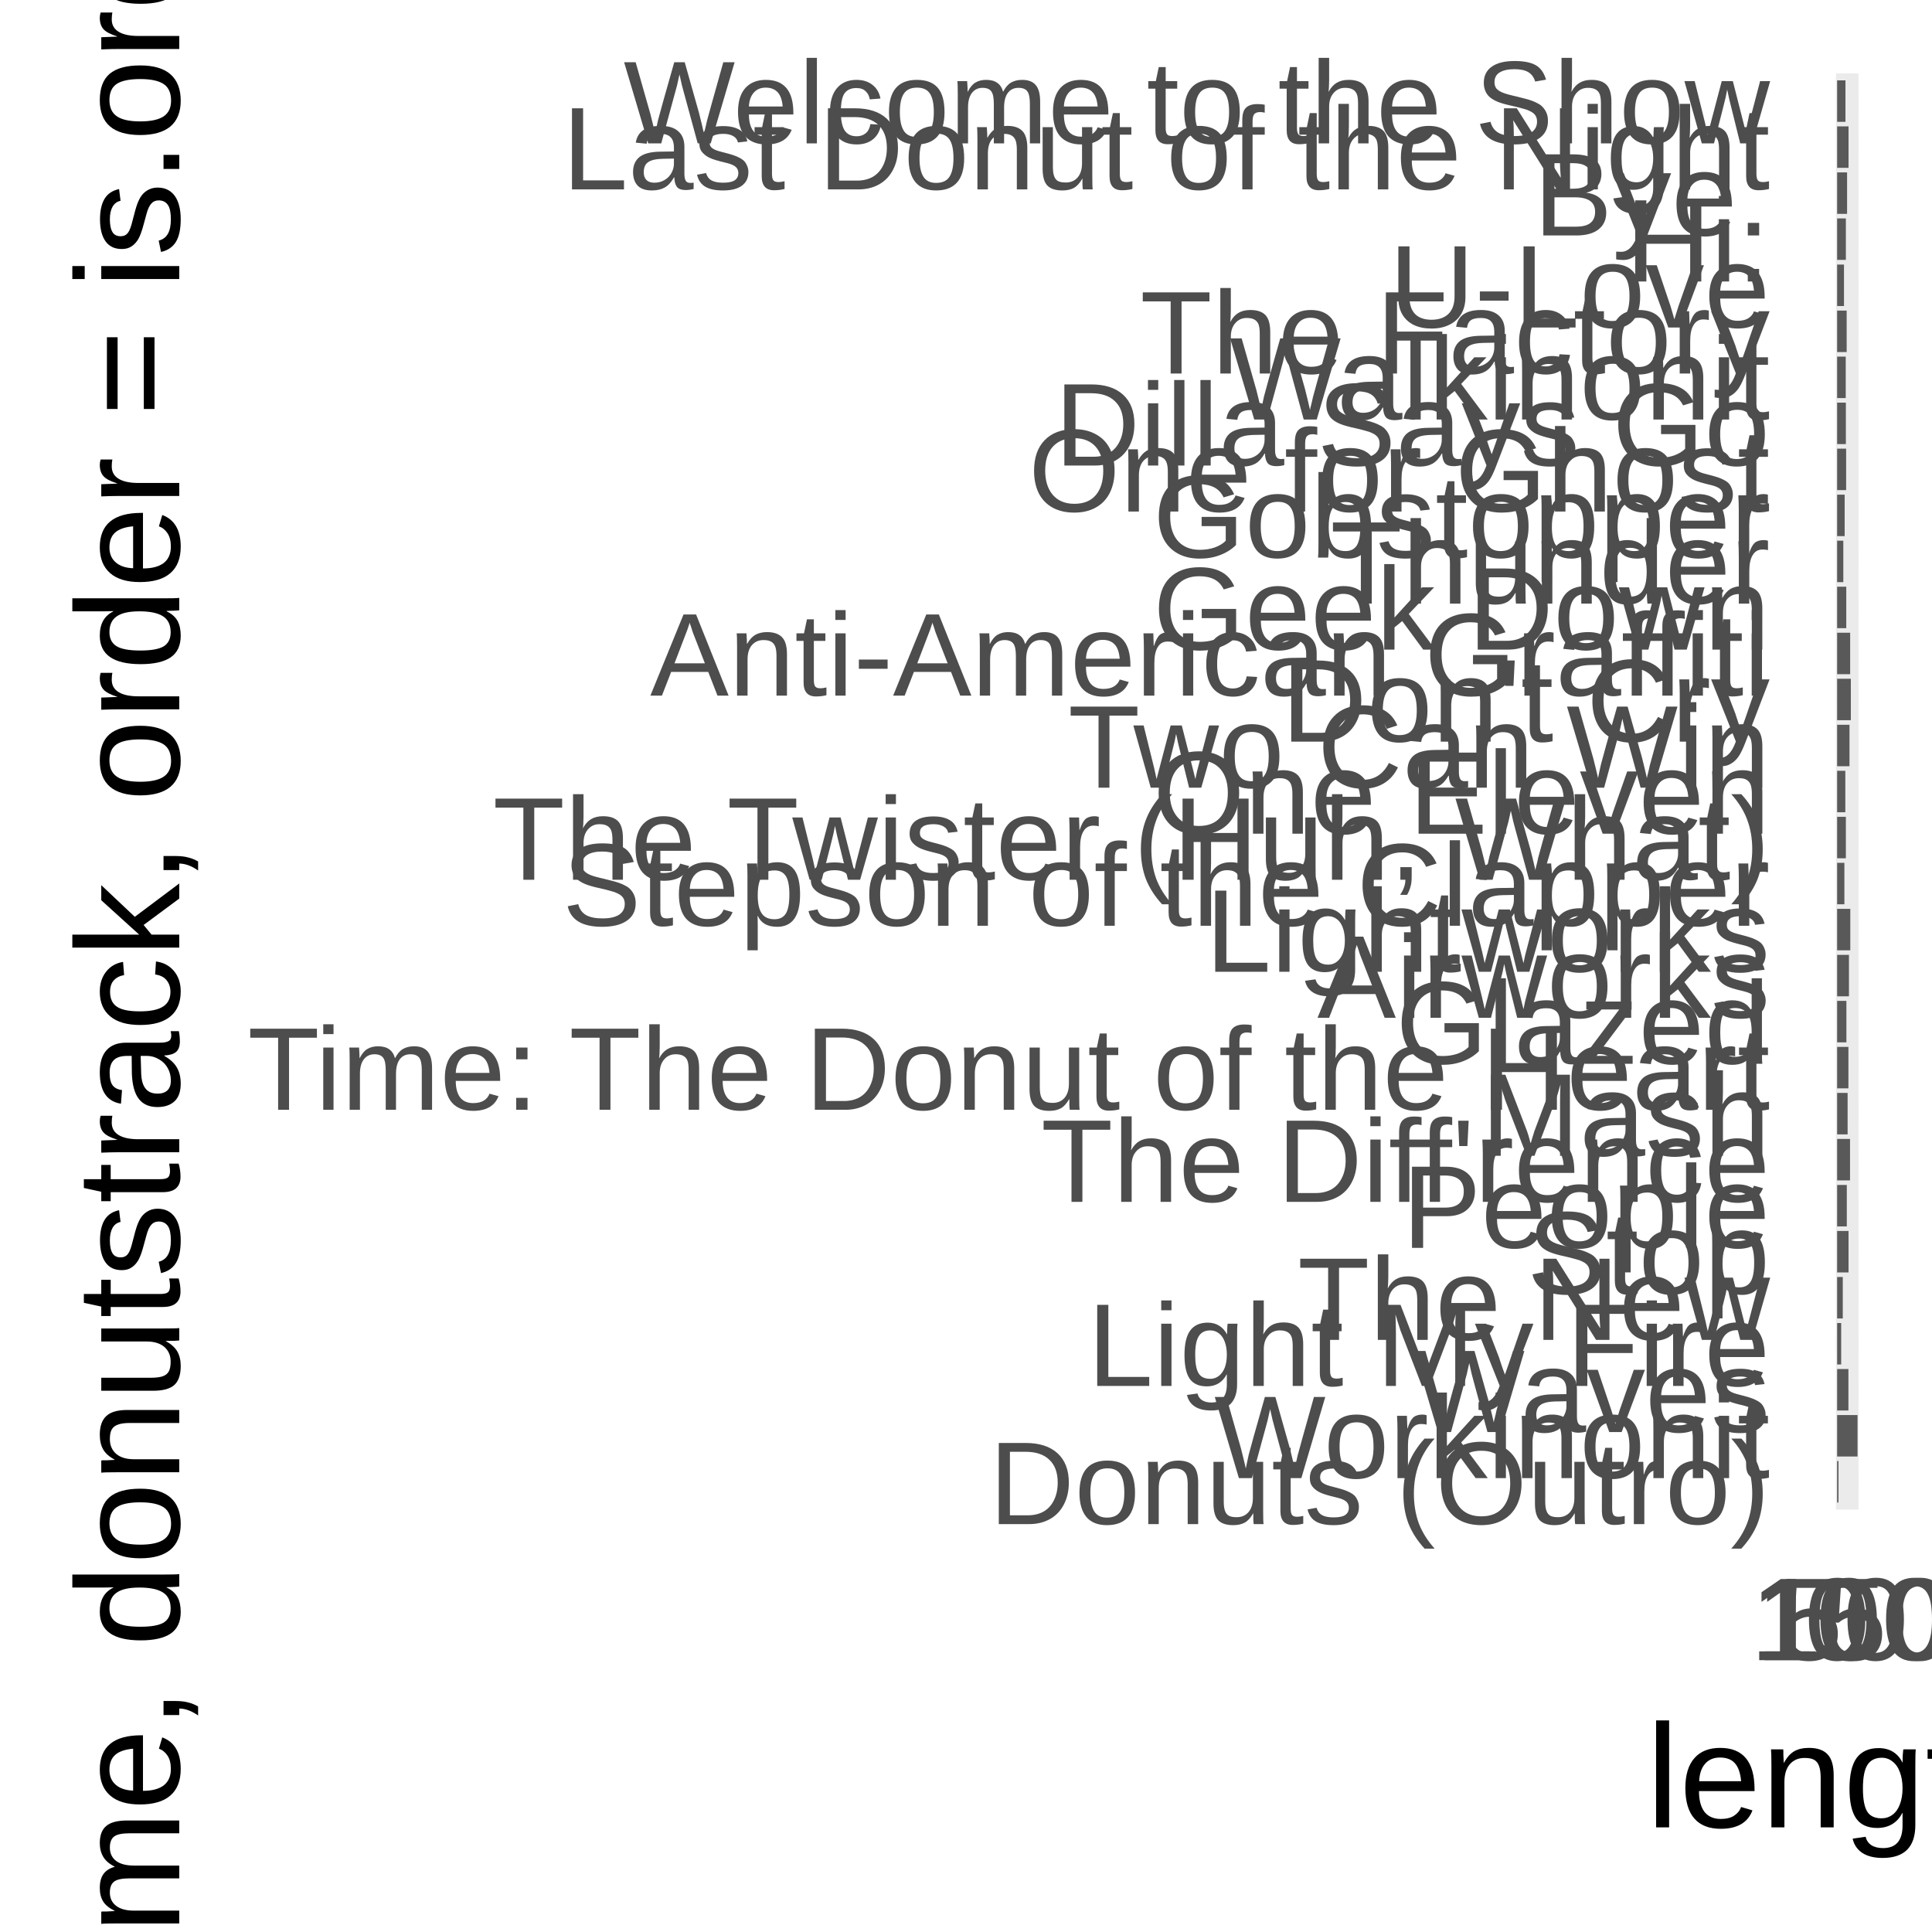
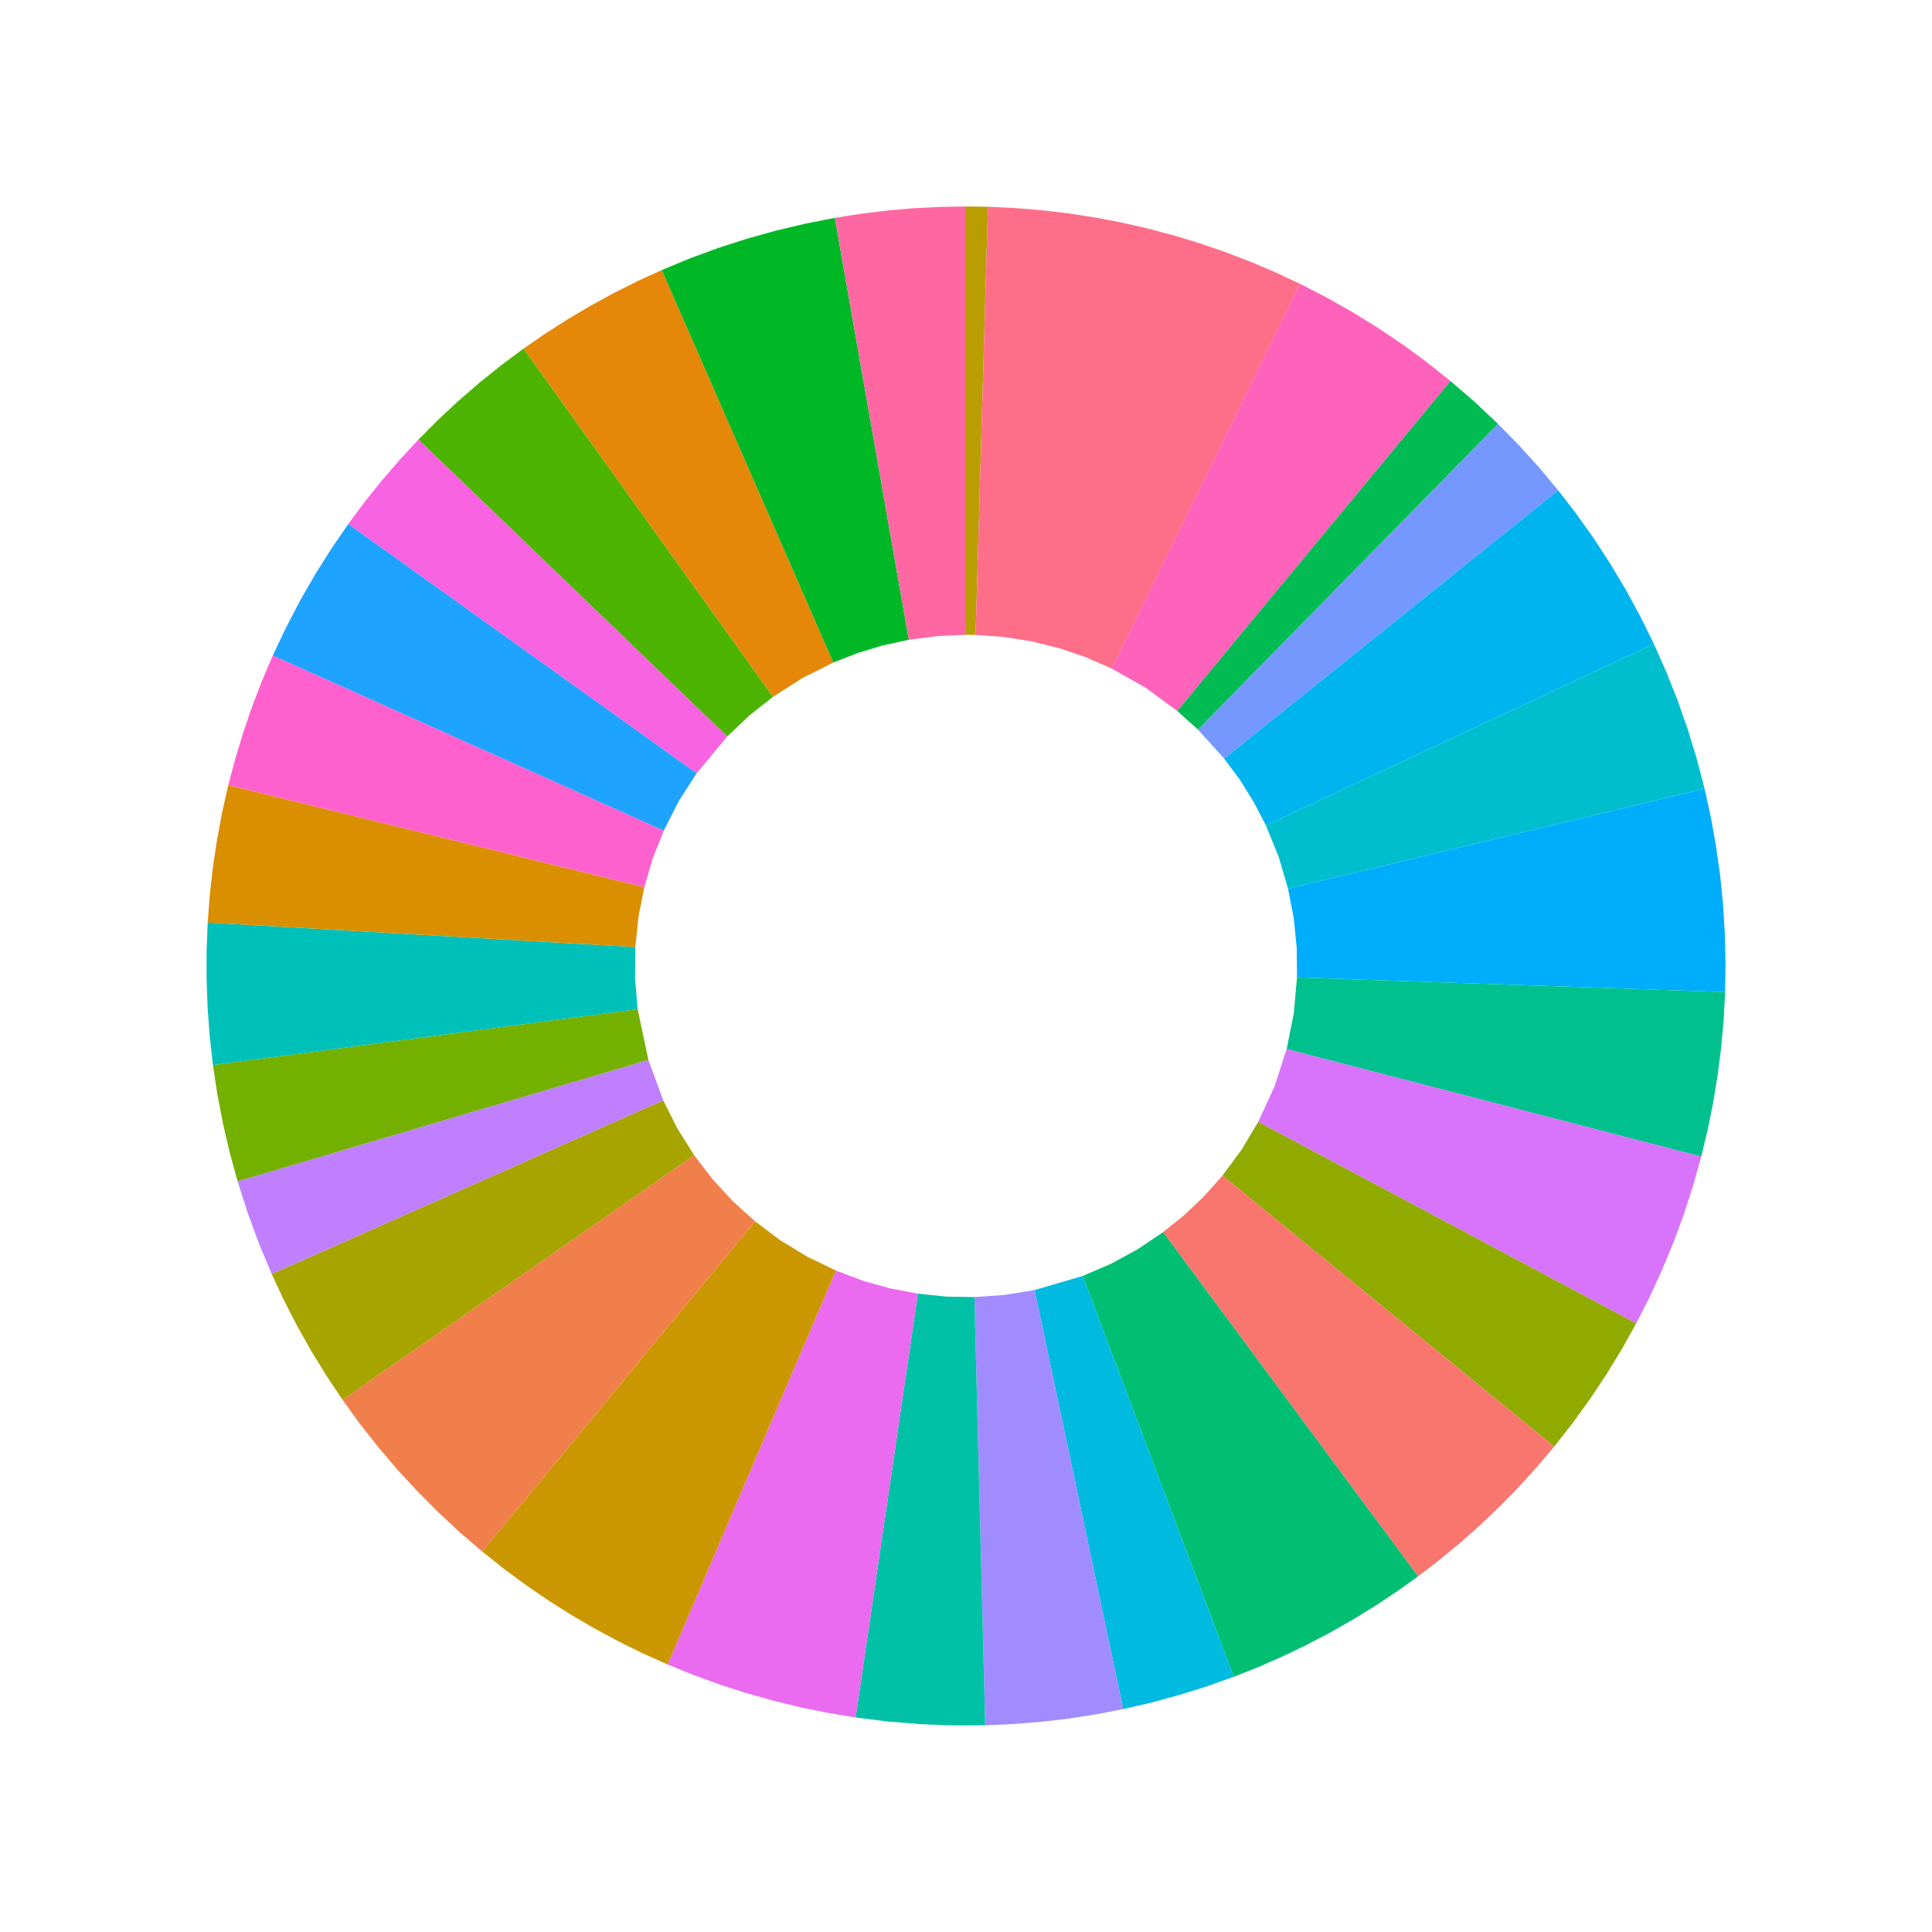
- <svg xmlns="http://www.w3.org/2000/svg" class="svglite" width="144.00pt" height="144.00pt" viewBox="0 0 144.00 144.00">
+ <svg xmlns="http://www.w3.org/2000/svg" class="svglite" width="504.00pt" height="504.00pt" viewBox="0 0 504.00 504.00">
  <defs>
    <style type="text/css">
    .svglite line, .svglite polyline, .svglite polygon, .svglite path, .svglite rect, .svglite circle {
      fill: none;
      stroke: #000000;
      stroke-linecap: round;
      stroke-linejoin: round;
      stroke-miterlimit: 10.00;
    }
    .svglite text {
      white-space: pre;
    }
  </style>
  </defs>
  <rect width="100%" height="100%" style="stroke: none; fill: none;" />
  <defs>
-     <clipPath id="cpMC4wMHwxNDQuMDB8MC4wMHwxNDQuMDA=">
-       <rect x="0.00" y="0.00" width="144.00" height="144.00" />
+     <clipPath id="cpMC4wMHw1MDQuMDB8MC4wMHw1MDQuMDA=">
+       <rect x="0.00" y="0.00" width="504.00" height="504.00" />
    </clipPath>
  </defs>
-   <g clip-path="url(#cpMC4wMHwxNDQuMDB8MC4wMHwxNDQuMDA=)">
- </g>
-   <defs>
-     <clipPath id="cpMTM2Ljg1fDEzOC41Mnw1LjQ4fDExMi41MA==">
-       <rect x="136.85" y="5.48" width="1.67" height="107.02" />
-     </clipPath>
-   </defs>
-   <g clip-path="url(#cpMTM2Ljg1fDEzOC41Mnw1LjQ4fDExMi41MA==)">
-     <polyline points="137.14,112.50 137.14,5.48 " style="stroke-width: 0.53; stroke: #EBEBEB; stroke-linecap: butt;" />
-     <polyline points="137.57,112.50 137.57,5.48 " style="stroke-width: 0.53; stroke: #EBEBEB; stroke-linecap: butt;" />
-     <polyline points="138.00,112.50 138.00,5.48 " style="stroke-width: 0.53; stroke: #EBEBEB; stroke-linecap: butt;" />
-     <polyline points="138.43,112.50 138.43,5.48 " style="stroke-width: 0.53; stroke: #EBEBEB; stroke-linecap: butt;" />
-     <polyline points="136.85,110.45 138.52,110.45 " style="stroke-width: 1.07; stroke: #EBEBEB; stroke-linecap: butt;" />
-     <polyline points="136.85,107.02 138.52,107.02 " style="stroke-width: 1.07; stroke: #EBEBEB; stroke-linecap: butt;" />
-     <polyline points="136.85,103.59 138.52,103.59 " style="stroke-width: 1.07; stroke: #EBEBEB; stroke-linecap: butt;" />
-     <polyline points="136.85,100.15 138.52,100.15 " style="stroke-width: 1.07; stroke: #EBEBEB; stroke-linecap: butt;" />
-     <polyline points="136.85,96.72 138.52,96.72 " style="stroke-width: 1.07; stroke: #EBEBEB; stroke-linecap: butt;" />
-     <polyline points="136.85,93.29 138.52,93.29 " style="stroke-width: 1.07; stroke: #EBEBEB; stroke-linecap: butt;" />
-     <polyline points="136.85,89.86 138.52,89.86 " style="stroke-width: 1.07; stroke: #EBEBEB; stroke-linecap: butt;" />
-     <polyline points="136.85,86.43 138.52,86.43 " style="stroke-width: 1.07; stroke: #EBEBEB; stroke-linecap: butt;" />
-     <polyline points="136.85,83.00 138.52,83.00 " style="stroke-width: 1.07; stroke: #EBEBEB; stroke-linecap: butt;" />
-     <polyline points="136.85,79.57 138.52,79.57 " style="stroke-width: 1.07; stroke: #EBEBEB; stroke-linecap: butt;" />
-     <polyline points="136.85,76.14 138.52,76.14 " style="stroke-width: 1.07; stroke: #EBEBEB; stroke-linecap: butt;" />
-     <polyline points="136.85,72.71 138.52,72.71 " style="stroke-width: 1.07; stroke: #EBEBEB; stroke-linecap: butt;" />
-     <polyline points="136.85,69.28 138.52,69.28 " style="stroke-width: 1.07; stroke: #EBEBEB; stroke-linecap: butt;" />
-     <polyline points="136.85,65.85 138.52,65.85 " style="stroke-width: 1.07; stroke: #EBEBEB; stroke-linecap: butt;" />
-     <polyline points="136.85,62.42 138.52,62.42 " style="stroke-width: 1.07; stroke: #EBEBEB; stroke-linecap: butt;" />
-     <polyline points="136.85,58.99 138.52,58.99 " style="stroke-width: 1.07; stroke: #EBEBEB; stroke-linecap: butt;" />
-     <polyline points="136.85,55.56 138.52,55.56 " style="stroke-width: 1.07; stroke: #EBEBEB; stroke-linecap: butt;" />
-     <polyline points="136.85,52.13 138.52,52.13 " style="stroke-width: 1.07; stroke: #EBEBEB; stroke-linecap: butt;" />
-     <polyline points="136.85,48.70 138.52,48.70 " style="stroke-width: 1.07; stroke: #EBEBEB; stroke-linecap: butt;" />
-     <polyline points="136.85,45.27 138.52,45.27 " style="stroke-width: 1.07; stroke: #EBEBEB; stroke-linecap: butt;" />
-     <polyline points="136.85,41.84 138.52,41.84 " style="stroke-width: 1.07; stroke: #EBEBEB; stroke-linecap: butt;" />
-     <polyline points="136.85,38.41 138.52,38.41 " style="stroke-width: 1.07; stroke: #EBEBEB; stroke-linecap: butt;" />
-     <polyline points="136.85,34.98 138.52,34.98 " style="stroke-width: 1.07; stroke: #EBEBEB; stroke-linecap: butt;" />
-     <polyline points="136.85,31.55 138.52,31.55 " style="stroke-width: 1.07; stroke: #EBEBEB; stroke-linecap: butt;" />
-     <polyline points="136.85,28.12 138.52,28.12 " style="stroke-width: 1.07; stroke: #EBEBEB; stroke-linecap: butt;" />
-     <polyline points="136.85,24.69 138.52,24.69 " style="stroke-width: 1.07; stroke: #EBEBEB; stroke-linecap: butt;" />
-     <polyline points="136.85,21.26 138.52,21.26 " style="stroke-width: 1.07; stroke: #EBEBEB; stroke-linecap: butt;" />
-     <polyline points="136.85,17.83 138.52,17.83 " style="stroke-width: 1.07; stroke: #EBEBEB; stroke-linecap: butt;" />
-     <polyline points="136.85,14.40 138.52,14.40 " style="stroke-width: 1.07; stroke: #EBEBEB; stroke-linecap: butt;" />
-     <polyline points="136.85,10.97 138.52,10.97 " style="stroke-width: 1.07; stroke: #EBEBEB; stroke-linecap: butt;" />
-     <polyline points="136.85,7.54 138.52,7.54 " style="stroke-width: 1.07; stroke: #EBEBEB; stroke-linecap: butt;" />
-     <polyline points="136.93,112.50 136.93,5.48 " style="stroke-width: 1.07; stroke: #EBEBEB; stroke-linecap: butt;" />
-     <polyline points="137.36,112.50 137.36,5.48 " style="stroke-width: 1.07; stroke: #EBEBEB; stroke-linecap: butt;" />
-     <polyline points="137.79,112.50 137.79,5.48 " style="stroke-width: 1.07; stroke: #EBEBEB; stroke-linecap: butt;" />
-     <polyline points="138.21,112.50 138.21,5.48 " style="stroke-width: 1.07; stroke: #EBEBEB; stroke-linecap: butt;" />
-     <rect x="136.93" y="108.90" width="0.10" height="3.09" style="stroke-width: 1.07; stroke: none; stroke-linecap: butt; stroke-linejoin: miter; fill: #595959;" />
-     <rect x="136.93" y="105.47" width="1.52" height="3.09" style="stroke-width: 1.07; stroke: none; stroke-linecap: butt; stroke-linejoin: miter; fill: #595959;" />
-     <rect x="136.93" y="102.04" width="0.84" height="3.09" style="stroke-width: 1.07; stroke: none; stroke-linecap: butt; stroke-linejoin: miter; fill: #595959;" />
-     <rect x="136.93" y="98.61" width="0.30" height="3.09" style="stroke-width: 1.07; stroke: none; stroke-linecap: butt; stroke-linejoin: miter; fill: #595959;" />
-     <rect x="136.93" y="95.18" width="0.42" height="3.09" style="stroke-width: 1.07; stroke: none; stroke-linecap: butt; stroke-linejoin: miter; fill: #595959;" />
-     <rect x="136.93" y="91.75" width="0.85" height="3.09" style="stroke-width: 1.07; stroke: none; stroke-linecap: butt; stroke-linejoin: miter; fill: #595959;" />
-     <rect x="136.93" y="88.32" width="0.72" height="3.09" style="stroke-width: 1.07; stroke: none; stroke-linecap: butt; stroke-linejoin: miter; fill: #595959;" />
-     <rect x="136.93" y="84.89" width="0.96" height="3.09" style="stroke-width: 1.07; stroke: none; stroke-linecap: butt; stroke-linejoin: miter; fill: #595959;" />
-     <rect x="136.93" y="81.46" width="0.78" height="3.09" style="stroke-width: 1.07; stroke: none; stroke-linecap: butt; stroke-linejoin: miter; fill: #595959;" />
-     <rect x="136.93" y="78.03" width="0.84" height="3.09" style="stroke-width: 1.07; stroke: none; stroke-linecap: butt; stroke-linejoin: miter; fill: #595959;" />
-     <rect x="136.93" y="74.60" width="0.69" height="3.09" style="stroke-width: 1.07; stroke: none; stroke-linecap: butt; stroke-linejoin: miter; fill: #595959;" />
-     <rect x="136.93" y="71.17" width="0.88" height="3.09" style="stroke-width: 1.07; stroke: none; stroke-linecap: butt; stroke-linejoin: miter; fill: #595959;" />
-     <rect x="136.93" y="67.74" width="0.98" height="3.09" style="stroke-width: 1.07; stroke: none; stroke-linecap: butt; stroke-linejoin: miter; fill: #595959;" />
-     <rect x="136.93" y="64.31" width="0.54" height="3.09" style="stroke-width: 1.07; stroke: none; stroke-linecap: butt; stroke-linejoin: miter; fill: #595959;" />
-     <rect x="136.93" y="60.88" width="0.65" height="3.09" style="stroke-width: 1.07; stroke: none; stroke-linecap: butt; stroke-linejoin: miter; fill: #595959;" />
-     <rect x="136.93" y="57.45" width="0.61" height="3.09" style="stroke-width: 1.07; stroke: none; stroke-linecap: butt; stroke-linejoin: miter; fill: #595959;" />
-     <rect x="136.93" y="54.02" width="0.92" height="3.09" style="stroke-width: 1.07; stroke: none; stroke-linecap: butt; stroke-linejoin: miter; fill: #595959;" />
-     <rect x="136.93" y="50.59" width="1.02" height="3.09" style="stroke-width: 1.07; stroke: none; stroke-linecap: butt; stroke-linejoin: miter; fill: #595959;" />
-     <rect x="136.93" y="47.16" width="0.97" height="3.09" style="stroke-width: 1.07; stroke: none; stroke-linecap: butt; stroke-linejoin: miter; fill: #595959;" />
-     <rect x="136.93" y="43.73" width="0.68" height="3.09" style="stroke-width: 1.07; stroke: none; stroke-linecap: butt; stroke-linejoin: miter; fill: #595959;" />
-     <rect x="136.93" y="40.30" width="0.46" height="3.09" style="stroke-width: 1.07; stroke: none; stroke-linecap: butt; stroke-linejoin: miter; fill: #595959;" />
-     <rect x="136.93" y="36.87" width="0.56" height="3.09" style="stroke-width: 1.07; stroke: none; stroke-linecap: butt; stroke-linejoin: miter; fill: #595959;" />
-     <rect x="136.93" y="33.44" width="0.67" height="3.09" style="stroke-width: 1.07; stroke: none; stroke-linecap: butt; stroke-linejoin: miter; fill: #595959;" />
-     <rect x="136.93" y="30.01" width="0.65" height="3.09" style="stroke-width: 1.07; stroke: none; stroke-linecap: butt; stroke-linejoin: miter; fill: #595959;" />
-     <rect x="136.93" y="26.58" width="0.64" height="3.09" style="stroke-width: 1.07; stroke: none; stroke-linecap: butt; stroke-linejoin: miter; fill: #595959;" />
-     <rect x="136.93" y="23.15" width="0.71" height="3.09" style="stroke-width: 1.07; stroke: none; stroke-linecap: butt; stroke-linejoin: miter; fill: #595959;" />
-     <rect x="136.93" y="19.72" width="0.51" height="3.09" style="stroke-width: 1.07; stroke: none; stroke-linecap: butt; stroke-linejoin: miter; fill: #595959;" />
-     <rect x="136.93" y="16.28" width="0.65" height="3.09" style="stroke-width: 1.07; stroke: none; stroke-linecap: butt; stroke-linejoin: miter; fill: #595959;" />
-     <rect x="136.93" y="12.85" width="0.74" height="3.09" style="stroke-width: 1.07; stroke: none; stroke-linecap: butt; stroke-linejoin: miter; fill: #595959;" />
-     <rect x="136.93" y="9.42" width="0.85" height="3.09" style="stroke-width: 1.07; stroke: none; stroke-linecap: butt; stroke-linejoin: miter; fill: #595959;" />
-     <rect x="136.93" y="5.99" width="0.62" height="3.09" style="stroke-width: 1.07; stroke: none; stroke-linecap: butt; stroke-linejoin: miter; fill: #595959;" />
-   </g>
-   <g clip-path="url(#cpMC4wMHwxNDQuMDB8MC4wMHwxNDQuMDA=)">
-     <text x="131.92" y="113.60" text-anchor="end" style="font-size: 8.80px;fill: #4D4D4D; font-family: &quot;Arial&quot;;" textLength="58.21px" lengthAdjust="spacingAndGlyphs">Donuts (Outro)</text>
-     <text x="131.92" y="110.17" text-anchor="end" style="font-size: 8.80px;fill: #4D4D4D; font-family: &quot;Arial&quot;;" textLength="41.41px" lengthAdjust="spacingAndGlyphs">Workinonit</text>
-     <text x="131.92" y="106.74" text-anchor="end" style="font-size: 8.80px;fill: #4D4D4D; font-family: &quot;Arial&quot;;" textLength="26.57px" lengthAdjust="spacingAndGlyphs">Waves</text>
-     <text x="131.92" y="103.30" text-anchor="end" style="font-size: 8.80px;fill: #4D4D4D; font-family: &quot;Arial&quot;;" textLength="50.86px" lengthAdjust="spacingAndGlyphs">Light My Fire</text>
-     <text x="131.92" y="99.87" text-anchor="end" style="font-size: 8.80px;fill: #4D4D4D; font-family: &quot;Arial&quot;;" textLength="35.21px" lengthAdjust="spacingAndGlyphs">The New</text>
-     <text x="131.92" y="96.44" text-anchor="end" style="font-size: 8.80px;fill: #4D4D4D; font-family: &quot;Arial&quot;;" textLength="18.11px" lengthAdjust="spacingAndGlyphs">Stop</text>
-     <text x="131.92" y="93.01" text-anchor="end" style="font-size: 8.80px;fill: #4D4D4D; font-family: &quot;Arial&quot;;" textLength="27.40px" lengthAdjust="spacingAndGlyphs">People</text>
-     <text x="131.92" y="89.58" text-anchor="end" style="font-size: 8.80px;fill: #4D4D4D; font-family: &quot;Arial&quot;;" textLength="54.35px" lengthAdjust="spacingAndGlyphs">The Diff'rence</text>
-     <text x="131.92" y="86.15" text-anchor="end" style="font-size: 8.80px;fill: #4D4D4D; font-family: &quot;Arial&quot;;" textLength="21.52px" lengthAdjust="spacingAndGlyphs">Mash</text>
-     <text x="131.92" y="82.72" text-anchor="end" style="font-size: 8.80px;fill: #4D4D4D; font-family: &quot;Arial&quot;;" textLength="113.51px" lengthAdjust="spacingAndGlyphs">Time: The Donut of the Heart</text>
-     <text x="131.92" y="79.29" text-anchor="end" style="font-size: 8.80px;fill: #4D4D4D; font-family: &quot;Arial&quot;;" textLength="27.89px" lengthAdjust="spacingAndGlyphs">Glazed</text>
-     <text x="131.92" y="75.86" text-anchor="end" style="font-size: 8.80px;fill: #4D4D4D; font-family: &quot;Arial&quot;;" textLength="33.72px" lengthAdjust="spacingAndGlyphs">Airworks</text>
-     <text x="131.92" y="72.43" text-anchor="end" style="font-size: 8.80px;fill: #4D4D4D; font-family: &quot;Arial&quot;;" textLength="42.06px" lengthAdjust="spacingAndGlyphs">Lightworks</text>
-     <text x="131.92" y="69.00" text-anchor="end" style="font-size: 8.80px;fill: #4D4D4D; font-family: &quot;Arial&quot;;" textLength="90.04px" lengthAdjust="spacingAndGlyphs">Stepson of the Clapper</text>
-     <text x="131.92" y="65.57" text-anchor="end" style="font-size: 8.80px;fill: #4D4D4D; font-family: &quot;Arial&quot;;" textLength="95.21px" lengthAdjust="spacingAndGlyphs">The Twister (Huh, What)</text>
-     <text x="131.92" y="62.14" text-anchor="end" style="font-size: 8.80px;fill: #4D4D4D; font-family: &quot;Arial&quot;;" textLength="45.99px" lengthAdjust="spacingAndGlyphs">One Eleven</text>
-     <text x="131.92" y="58.71" text-anchor="end" style="font-size: 8.80px;fill: #4D4D4D; font-family: &quot;Arial&quot;;" textLength="52.32px" lengthAdjust="spacingAndGlyphs">Two Can Win</text>
-     <text x="131.92" y="55.28" text-anchor="end" style="font-size: 8.80px;fill: #4D4D4D; font-family: &quot;Arial&quot;;" textLength="36.40px" lengthAdjust="spacingAndGlyphs">Don't Cry</text>
-     <text x="131.92" y="51.85" text-anchor="end" style="font-size: 8.80px;fill: #4D4D4D; font-family: &quot;Arial&quot;;" textLength="83.47px" lengthAdjust="spacingAndGlyphs">Anti-American Graffiti</text>
-     <text x="131.92" y="48.42" text-anchor="end" style="font-size: 8.80px;fill: #4D4D4D; font-family: &quot;Arial&quot;;" textLength="45.98px" lengthAdjust="spacingAndGlyphs">Geek Down</text>
-     <text x="131.92" y="44.99" text-anchor="end" style="font-size: 8.80px;fill: #4D4D4D; font-family: &quot;Arial&quot;;" textLength="32.78px" lengthAdjust="spacingAndGlyphs">Thunder</text>
-     <text x="131.92" y="41.56" text-anchor="end" style="font-size: 8.80px;fill: #4D4D4D; font-family: &quot;Arial&quot;;" textLength="46.00px" lengthAdjust="spacingAndGlyphs">Gobstopper</text>
-     <text x="131.92" y="38.13" text-anchor="end" style="font-size: 8.80px;fill: #4D4D4D; font-family: &quot;Arial&quot;;" textLength="55.30px" lengthAdjust="spacingAndGlyphs">One for Ghost</text>
-     <text x="131.92" y="34.70" text-anchor="end" style="font-size: 8.80px;fill: #4D4D4D; font-family: &quot;Arial&quot;;" textLength="53.30px" lengthAdjust="spacingAndGlyphs">Dilla Says Go</text>
-     <text x="131.92" y="31.27" text-anchor="end" style="font-size: 8.80px;fill: #4D4D4D; font-family: &quot;Arial&quot;;" textLength="40.26px" lengthAdjust="spacingAndGlyphs">Walkinonit</text>
-     <text x="131.92" y="27.84" text-anchor="end" style="font-size: 8.80px;fill: #4D4D4D; font-family: &quot;Arial&quot;;" textLength="46.95px" lengthAdjust="spacingAndGlyphs">The Factory</text>
-     <text x="131.92" y="24.41" text-anchor="end" style="font-size: 8.80px;fill: #4D4D4D; font-family: &quot;Arial&quot;;" textLength="28.37px" lengthAdjust="spacingAndGlyphs">U-Love</text>
-     <text x="131.92" y="20.98" text-anchor="end" style="font-size: 8.80px;fill: #4D4D4D; font-family: &quot;Arial&quot;;" textLength="10.75px" lengthAdjust="spacingAndGlyphs">Hi.</text>
-     <text x="131.92" y="17.55" text-anchor="end" style="font-size: 8.80px;fill: #4D4D4D; font-family: &quot;Arial&quot;;" textLength="17.61px" lengthAdjust="spacingAndGlyphs">Bye.</text>
-     <text x="131.92" y="14.12" text-anchor="end" style="font-size: 8.80px;fill: #4D4D4D; font-family: &quot;Arial&quot;;" textLength="90.04px" lengthAdjust="spacingAndGlyphs">Last Donut of the Night</text>
-     <text x="131.92" y="10.69" text-anchor="end" style="font-size: 8.80px;fill: #4D4D4D; font-family: &quot;Arial&quot;;" textLength="85.45px" lengthAdjust="spacingAndGlyphs">Welcome to the Show</text>
-     <text x="136.93" y="123.74" text-anchor="middle" style="font-size: 8.80px;fill: #4D4D4D; font-family: &quot;Arial&quot;;" textLength="4.90px" lengthAdjust="spacingAndGlyphs">0</text>
-     <text x="137.36" y="123.74" text-anchor="middle" style="font-size: 8.80px;fill: #4D4D4D; font-family: &quot;Arial&quot;;" textLength="9.79px" lengthAdjust="spacingAndGlyphs">50</text>
-     <text x="137.79" y="123.74" text-anchor="middle" style="font-size: 8.80px;fill: #4D4D4D; font-family: &quot;Arial&quot;;" textLength="14.69px" lengthAdjust="spacingAndGlyphs">100</text>
-     <text x="138.21" y="123.74" text-anchor="middle" style="font-size: 8.80px;fill: #4D4D4D; font-family: &quot;Arial&quot;;" textLength="14.69px" lengthAdjust="spacingAndGlyphs">150</text>
-     <text x="137.69" y="136.20" text-anchor="middle" style="font-size: 11.00px; font-family: &quot;Arial&quot;;" textLength="29.98px" lengthAdjust="spacingAndGlyphs">length</text>
-     <text transform="translate(13.36,58.99) rotate(-90)" text-anchor="middle" style="font-size: 11.00px; font-family: &quot;Arial&quot;;" textLength="320.80px" lengthAdjust="spacingAndGlyphs">reorder(trackname, donutstrack, order = is.ordered(trackname), ...</text>
+   <g clip-path="url(#cpMC4wMHw1MDQuMDB8MC4wMHw1MDQuMDA=)">
+     <polygon points="254.50,165.64 254.70,158.66 254.90,151.67 255.10,144.69 255.31,137.71 255.51,130.73 255.71,123.75 255.91,116.77 256.11,109.79 256.32,102.81 256.52,95.83 256.72,88.84 256.92,81.86 257.12,74.88 257.33,67.90 257.53,60.92 257.73,53.94 252.00,53.86 252.00,60.84 252.00,67.82 252.00,74.81 252.00,81.79 252.00,88.78 252.00,95.76 252.00,102.74 252.00,109.73 252.00,116.71 252.00,123.70 252.00,130.68 252.00,137.66 252.00,144.65 252.00,151.63 252.00,158.62 252.00,165.60 254.50,165.64 " style="stroke-width: 1.07; stroke: none; stroke-linecap: butt; stroke-linejoin: miter; fill: #BA9E00;" />
+     <polygon points="290.01,174.41 293.08,168.14 296.15,161.87 299.23,155.59 302.30,149.32 305.37,143.05 308.44,136.78 311.52,130.51 314.59,124.23 317.66,117.96 320.73,111.69 323.81,105.42 326.88,99.15 329.95,92.88 333.02,86.60 336.10,80.33 339.17,74.06 332.79,71.07 326.31,68.32 319.73,65.79 313.07,63.50 306.33,61.45 299.53,59.64 292.66,58.07 285.74,56.75 278.78,55.67 271.79,54.85 264.77,54.27 257.73,53.94 257.53,60.92 257.33,67.90 257.12,74.88 256.92,81.86 256.72,88.84 256.52,95.83 256.32,102.81 256.11,109.79 255.91,116.77 255.71,123.75 255.51,130.73 255.31,137.71 255.10,144.69 254.90,151.67 254.70,158.66 254.50,165.64 261.85,166.16 269.13,167.31 276.28,169.08 283.26,171.45 290.01,174.41 " style="stroke-width: 1.07; stroke: none; stroke-linecap: butt; stroke-linejoin: miter; fill: #FE6E89;" />
+     <polygon points="307.11,185.46 311.57,180.08 316.02,174.70 320.47,169.32 324.93,163.94 329.38,158.56 333.84,153.19 338.29,147.81 342.75,142.43 347.20,137.05 351.66,131.67 356.11,126.29 360.57,120.91 365.02,115.53 369.48,110.16 373.93,104.78 378.39,99.40 372.28,94.54 365.99,89.93 359.53,85.57 352.89,81.47 346.10,77.63 339.17,74.06 336.10,80.33 333.02,86.60 329.95,92.88 326.88,99.15 323.81,105.42 320.73,111.69 317.66,117.96 314.59,124.23 311.52,130.51 308.44,136.78 305.37,143.05 302.30,149.32 299.23,155.59 296.15,161.87 293.08,168.14 290.01,174.41 298.89,179.43 307.11,185.46 " style="stroke-width: 1.07; stroke: none; stroke-linecap: butt; stroke-linejoin: miter; fill: #FF62BA;" />
+     <polygon points="312.52,190.34 317.41,185.35 322.30,180.37 327.20,175.39 332.09,170.40 336.98,165.42 341.87,160.43 346.77,155.45 351.66,150.46 356.55,145.48 361.44,140.49 366.33,135.51 371.23,130.53 376.12,125.54 381.01,120.56 385.90,115.57 390.79,110.59 384.71,104.86 378.39,99.40 373.93,104.78 369.48,110.16 365.02,115.53 360.57,120.91 356.11,126.29 351.66,131.67 347.20,137.05 342.75,142.43 338.29,147.81 333.84,153.19 329.38,158.56 324.93,163.94 320.47,169.32 316.02,174.70 311.57,180.08 307.11,185.46 312.52,190.34 " style="stroke-width: 1.07; stroke: none; stroke-linecap: butt; stroke-linejoin: miter; fill: #00BC53;" />
+     <polygon points="319.36,197.90 324.81,193.52 330.25,189.15 335.70,184.78 341.15,180.41 346.59,176.03 352.04,171.66 357.48,167.29 362.93,162.91 368.37,158.54 373.82,154.17 379.26,149.79 384.71,145.42 390.15,141.05 395.60,136.67 401.04,132.30 406.49,127.93 401.49,121.94 396.25,116.16 390.79,110.59 385.90,115.57 381.01,120.56 376.12,125.54 371.23,130.53 366.33,135.51 361.44,140.49 356.55,145.48 351.66,150.46 346.77,155.45 341.87,160.43 336.98,165.42 332.09,170.40 327.20,175.39 322.30,180.37 317.41,185.35 312.52,190.34 319.36,197.90 " style="stroke-width: 1.07; stroke: none; stroke-linecap: butt; stroke-linejoin: miter; fill: #7498FF;" />
+     <polygon points="330.24,215.35 336.57,212.39 342.89,209.43 349.22,206.47 355.54,203.50 361.87,200.54 368.19,197.58 374.51,194.62 380.84,191.65 387.16,188.69 393.49,185.73 399.81,182.77 406.14,179.80 412.46,176.84 418.79,173.88 425.11,170.92 431.44,167.95 427.95,160.89 424.19,153.96 420.16,147.20 415.86,140.59 411.30,134.17 406.49,127.93 401.04,132.30 395.60,136.67 390.15,141.05 384.71,145.42 379.26,149.79 373.82,154.17 368.37,158.54 362.93,162.91 357.48,167.29 352.04,171.66 346.59,176.03 341.15,180.41 335.70,184.78 330.25,189.15 324.81,193.52 319.36,197.90 323.45,203.42 327.08,209.25 330.24,215.35 " style="stroke-width: 1.07; stroke: none; stroke-linecap: butt; stroke-linejoin: miter; fill: #00B4EF;" />
+     <polygon points="336.01,231.83 342.80,230.20 349.60,228.57 356.39,226.94 363.18,225.31 369.97,223.68 376.76,222.05 383.55,220.42 390.34,218.79 397.13,217.16 403.92,215.53 410.72,213.90 417.51,212.27 424.30,210.64 431.09,209.01 437.88,207.38 444.67,205.75 442.64,197.99 440.30,190.32 437.65,182.74 434.69,175.29 431.44,167.95 425.11,170.92 418.79,173.88 412.46,176.84 406.14,179.80 399.81,182.77 393.49,185.73 387.16,188.69 380.84,191.65 374.51,194.62 368.19,197.58 361.87,200.54 355.54,203.50 349.22,206.47 342.89,209.43 336.57,212.39 330.24,215.35 333.55,223.45 336.01,231.83 " style="stroke-width: 1.07; stroke: none; stroke-linecap: butt; stroke-linejoin: miter; fill: #00BECE;" />
+     <polygon points="338.35,254.97 345.33,255.21 352.31,255.45 359.29,255.69 366.27,255.93 373.25,256.17 380.23,256.41 387.21,256.65 394.19,256.89 401.17,257.13 408.15,257.36 415.13,257.60 422.11,257.84 429.09,258.08 436.07,258.32 443.05,258.56 450.03,258.80 450.14,251.16 449.96,243.53 449.49,235.90 448.72,228.30 447.66,220.73 446.31,213.21 444.67,205.75 437.88,207.38 431.09,209.01 424.30,210.64 417.51,212.27 410.72,213.90 403.92,215.53 397.13,217.16 390.34,218.79 383.55,220.42 376.76,222.05 369.97,223.68 363.18,225.31 356.39,226.94 349.60,228.57 342.80,230.20 336.01,231.83 337.49,239.46 338.27,247.20 338.35,254.97 " style="stroke-width: 1.07; stroke: none; stroke-linecap: butt; stroke-linejoin: miter; fill: #00ADFB;" />
+     <polygon points="335.64,273.68 342.40,275.44 349.16,277.19 355.92,278.94 362.68,280.69 369.44,282.45 376.20,284.20 382.96,285.95 389.72,287.70 396.48,289.46 403.24,291.21 410.00,292.96 416.76,294.71 423.52,296.47 430.28,298.22 437.04,299.97 443.80,301.72 445.49,294.68 446.92,287.58 448.09,280.44 449.00,273.25 449.65,266.04 450.03,258.80 443.05,258.56 436.07,258.32 429.09,258.08 422.11,257.84 415.13,257.60 408.15,257.36 401.17,257.13 394.19,256.89 387.21,256.65 380.23,256.41 373.25,256.17 366.27,255.93 359.29,255.69 352.31,255.45 345.33,255.21 338.35,254.97 337.51,264.40 335.64,273.68 " style="stroke-width: 1.07; stroke: none; stroke-linecap: butt; stroke-linejoin: miter; fill: #00C08D;" />
+     <polygon points="328.24,292.65 334.40,295.94 340.56,299.22 346.73,302.51 352.89,305.80 359.05,309.08 365.22,312.37 371.38,315.65 377.54,318.94 383.70,322.22 389.87,325.51 396.03,328.80 402.19,332.08 408.35,335.37 414.52,338.65 420.68,341.94 426.84,345.23 430.38,338.27 433.63,331.19 436.61,323.98 439.30,316.66 441.70,309.23 443.80,301.72 437.04,299.97 430.28,298.22 423.52,296.47 416.76,294.71 410.00,292.96 403.24,291.21 396.48,289.46 389.72,287.70 382.96,285.95 376.20,284.20 369.44,282.45 362.68,280.69 355.92,278.94 349.16,277.19 342.40,275.44 335.64,273.68 332.50,283.39 328.24,292.65 " style="stroke-width: 1.07; stroke: none; stroke-linecap: butt; stroke-linejoin: miter; fill: #D873FC;" />
+     <polygon points="318.91,306.67 324.31,311.09 329.72,315.51 335.13,319.93 340.54,324.34 345.95,328.76 351.35,333.18 356.76,337.60 362.17,342.02 367.58,346.44 372.99,350.86 378.40,355.28 383.80,359.70 389.21,364.12 394.62,368.53 400.03,372.95 405.44,377.37 410.21,371.29 414.75,365.02 419.04,358.58 423.07,351.98 426.84,345.23 420.68,341.94 414.52,338.65 408.35,335.37 402.19,332.08 396.03,328.80 389.87,325.51 383.70,322.22 377.54,318.94 371.38,315.65 365.22,312.37 359.05,309.08 352.89,305.80 346.73,302.51 340.56,299.22 334.40,295.94 328.24,292.65 323.91,299.89 318.91,306.67 " style="stroke-width: 1.07; stroke: none; stroke-linecap: butt; stroke-linejoin: miter; fill: #90AA00;" />
+     <polygon points="303.42,321.43 307.58,327.04 311.74,332.66 315.89,338.27 320.05,343.88 324.21,349.49 328.36,355.11 332.52,360.72 336.68,366.33 340.83,371.94 344.99,377.55 349.15,383.17 353.30,388.78 357.46,394.39 361.62,400.00 365.77,405.62 369.93,411.23 375.50,406.95 380.92,402.47 386.17,397.81 391.26,392.96 396.17,387.93 400.90,382.73 405.44,377.37 400.03,372.95 394.62,368.53 389.21,364.12 383.80,359.70 378.40,355.28 372.99,350.86 367.58,346.44 362.17,342.02 356.76,337.60 351.35,333.18 345.95,328.76 340.54,324.34 335.13,319.93 329.72,315.51 324.31,311.09 318.91,306.67 314.16,312.01 308.99,316.94 303.42,321.43 " style="stroke-width: 1.07; stroke: none; stroke-linecap: butt; stroke-linejoin: miter; fill: #F8766D;" />
+     <polygon points="282.46,332.85 284.92,339.39 287.39,345.92 289.85,352.46 292.31,358.99 294.77,365.53 297.24,372.07 299.70,378.60 302.16,385.14 304.62,391.67 307.09,398.21 309.55,404.74 312.01,411.28 314.47,417.81 316.93,424.35 319.40,430.88 321.86,437.42 328.24,434.89 334.53,432.14 340.72,429.17 346.80,425.99 352.77,422.60 358.62,419.01 364.34,415.22 369.93,411.23 365.77,405.62 361.62,400.00 357.46,394.39 353.30,388.78 349.15,383.17 344.99,377.55 340.83,371.94 336.68,366.33 332.52,360.72 328.36,355.11 324.21,349.49 320.05,343.88 315.89,338.27 311.74,332.66 307.58,327.04 303.42,321.43 296.80,325.88 289.79,329.70 282.46,332.85 " style="stroke-width: 1.07; stroke: none; stroke-linecap: butt; stroke-linejoin: miter; fill: #00BE72;" />
+     <polygon points="269.88,336.53 271.33,343.36 272.77,350.19 274.22,357.03 275.66,363.86 277.11,370.69 278.55,377.53 280.00,384.36 281.45,391.19 282.89,398.02 284.34,404.86 285.78,411.69 287.23,418.52 288.67,425.36 290.12,432.19 291.56,439.02 293.01,445.85 300.34,444.16 307.59,442.18 314.77,439.94 321.86,437.42 319.40,430.88 316.93,424.35 314.47,417.81 312.01,411.28 309.55,404.74 307.09,398.21 304.62,391.67 302.16,385.14 299.70,378.60 297.24,372.07 294.77,365.53 292.31,358.99 289.85,352.46 287.39,345.92 284.92,339.39 282.46,332.85 269.88,336.53 " style="stroke-width: 1.07; stroke: none; stroke-linecap: butt; stroke-linejoin: miter; fill: #00BAE0;" />
+     <polygon points="254.19,338.37 254.36,345.35 254.54,352.34 254.72,359.32 254.89,366.30 255.07,373.28 255.25,380.26 255.42,387.24 255.60,394.23 255.78,401.21 255.95,408.19 256.13,415.17 256.31,422.15 256.48,429.14 256.66,436.12 256.84,443.10 257.01,450.08 264.27,449.76 271.50,449.18 278.71,448.34 285.88,447.23 293.01,445.85 291.56,439.02 290.12,432.19 288.67,425.36 287.23,418.52 285.78,411.69 284.34,404.86 282.89,398.02 281.45,391.19 280.00,384.36 278.55,377.53 277.11,370.69 275.66,363.86 274.22,357.03 272.77,350.19 271.33,343.36 269.88,336.53 262.08,337.81 254.19,338.37 " style="stroke-width: 1.07; stroke: none; stroke-linecap: butt; stroke-linejoin: miter; fill: #A08CFF;" />
+     <polygon points="239.45,337.48 238.43,344.39 237.42,351.30 236.40,358.21 235.39,365.12 234.37,372.03 233.36,378.94 232.34,385.85 231.33,392.76 230.31,399.67 229.30,406.58 228.28,413.49 227.27,420.40 226.25,427.31 225.24,434.22 224.23,441.13 223.21,448.04 231.62,449.09 240.07,449.78 248.54,450.11 257.01,450.08 256.84,443.10 256.66,436.12 256.48,429.14 256.31,422.15 256.13,415.17 255.95,408.19 255.78,401.21 255.60,394.23 255.42,387.24 255.25,380.26 255.07,373.28 254.89,366.30 254.72,359.32 254.54,352.34 254.36,345.35 254.19,338.37 246.80,338.24 239.45,337.48 " style="stroke-width: 1.07; stroke: none; stroke-linecap: butt; stroke-linejoin: miter; fill: #00C1A5;" />
+     <polygon points="218.06,331.45 215.32,337.88 212.57,344.30 209.83,350.72 207.09,357.15 204.34,363.57 201.60,369.99 198.86,376.41 196.11,382.84 193.37,389.26 190.63,395.68 187.88,402.10 185.14,408.53 182.40,414.95 179.65,421.37 176.91,427.79 174.17,434.22 180.93,436.96 187.79,439.45 194.74,441.69 201.76,443.67 208.86,445.39 216.01,446.85 223.21,448.04 224.23,441.13 225.24,434.22 226.25,427.31 227.27,420.40 228.28,413.49 229.30,406.58 230.31,399.67 231.33,392.76 232.34,385.85 233.36,378.94 234.37,372.03 235.39,365.12 236.40,358.21 237.42,351.30 238.43,344.39 239.45,337.48 232.15,336.09 225.01,334.08 218.06,331.45 " style="stroke-width: 1.07; stroke: none; stroke-linecap: butt; stroke-linejoin: miter; fill: #EA6AF0;" />
+     <polygon points="196.97,318.61 192.52,323.99 188.07,329.38 183.63,334.76 179.18,340.14 174.73,345.53 170.28,350.91 165.83,356.30 161.38,361.68 156.94,367.07 152.49,372.45 148.04,377.83 143.59,383.22 139.14,388.60 134.69,393.99 130.25,399.37 125.80,404.75 131.35,409.18 137.07,413.40 142.92,417.42 148.92,421.22 155.06,424.81 161.31,428.17 167.68,431.31 174.17,434.22 176.91,427.79 179.65,421.37 182.40,414.95 185.14,408.53 187.88,402.10 190.63,395.68 193.37,389.26 196.11,382.84 198.86,376.41 201.60,369.99 204.34,363.57 207.09,357.15 209.83,350.72 212.57,344.30 215.32,337.88 218.06,331.45 210.63,327.85 203.58,323.56 196.97,318.61 " style="stroke-width: 1.07; stroke: none; stroke-linecap: butt; stroke-linejoin: miter; fill: #CB9700;" />
+     <polygon points="181.08,301.35 175.35,305.34 169.62,309.33 163.88,313.32 158.15,317.31 152.42,321.30 146.69,325.29 140.95,329.27 135.22,333.26 129.49,337.25 123.76,341.24 118.02,345.23 112.29,349.22 106.56,353.21 100.82,357.20 95.09,361.19 89.36,365.18 93.88,371.42 98.65,377.48 103.65,383.35 108.87,389.02 114.31,394.48 119.95,399.73 125.80,404.75 130.25,399.37 134.69,393.99 139.14,388.60 143.59,383.22 148.04,377.83 152.49,372.45 156.94,367.07 161.38,361.68 165.83,356.30 170.28,350.91 174.73,345.53 179.18,340.14 183.63,334.76 188.07,329.38 192.52,323.99 196.97,318.61 191.16,313.35 185.85,307.58 181.08,301.35 " style="stroke-width: 1.07; stroke: none; stroke-linecap: butt; stroke-linejoin: miter; fill: #F07F4B;" />
+     <polygon points="173.02,287.04 166.64,289.87 160.26,292.70 153.87,295.53 147.49,298.37 141.10,301.20 134.72,304.03 128.34,306.86 121.95,309.69 115.57,312.53 109.18,315.36 102.80,318.19 96.42,321.02 90.03,323.86 83.65,326.69 77.26,329.52 70.88,332.35 74.07,339.19 77.52,345.90 81.22,352.47 85.17,358.90 89.36,365.18 95.09,361.19 100.82,357.20 106.56,353.21 112.29,349.22 118.02,345.23 123.76,341.24 129.49,337.25 135.22,333.26 140.95,329.27 146.69,325.29 152.42,321.30 158.15,317.31 163.88,313.32 169.62,309.33 175.35,305.34 181.08,301.35 176.71,294.39 173.02,287.04 " style="stroke-width: 1.07; stroke: none; stroke-linecap: butt; stroke-linejoin: miter; fill: #A7A400;" />
+     <polygon points="169.14,276.49 162.45,278.47 155.75,280.45 149.05,282.43 142.35,284.41 135.66,286.39 128.96,288.37 122.26,290.35 115.56,292.33 108.87,294.31 102.17,296.29 95.47,298.27 88.77,300.25 82.08,302.23 75.38,304.21 68.68,306.19 61.98,308.17 64.60,316.36 67.57,324.42 70.88,332.35 77.26,329.52 83.65,326.69 90.03,323.86 96.42,321.02 102.80,318.19 109.18,315.36 115.57,312.53 121.95,309.69 128.34,306.86 134.72,304.03 141.10,301.20 147.49,298.37 153.87,295.53 160.26,292.70 166.64,289.87 173.02,287.04 169.14,276.49 " style="stroke-width: 1.07; stroke: none; stroke-linecap: butt; stroke-linejoin: miter; fill: #C07FFF;" />
+     <polygon points="166.34,263.26 159.41,264.18 152.49,265.09 145.56,266.00 138.64,266.91 131.72,267.82 124.79,268.73 117.87,269.64 110.94,270.55 104.02,271.46 97.09,272.37 90.17,273.28 83.24,274.19 76.32,275.10 69.40,276.01 62.47,276.92 55.55,277.83 56.71,285.51 58.17,293.13 59.93,300.68 61.98,308.17 68.68,306.19 75.38,304.21 82.08,302.23 88.77,300.25 95.47,298.27 102.17,296.29 108.87,294.31 115.56,292.33 122.26,290.35 128.96,288.37 135.66,286.39 142.35,284.41 149.05,282.43 155.75,280.45 162.45,278.47 169.14,276.49 166.34,263.26 " style="stroke-width: 1.07; stroke: none; stroke-linecap: butt; stroke-linejoin: miter; fill: #74B000;" />
+     <polygon points="165.74,247.06 158.77,246.66 151.80,246.26 144.82,245.86 137.85,245.46 130.88,245.06 123.91,244.66 116.93,244.26 109.96,243.86 102.99,243.46 96.02,243.06 89.04,242.66 82.07,242.26 75.10,241.86 68.13,241.46 61.15,241.06 54.18,240.66 53.89,248.11 53.89,255.56 54.16,263.00 54.72,270.43 55.55,277.83 62.47,276.92 69.40,276.01 76.32,275.10 83.24,274.19 90.17,273.28 97.09,272.37 104.02,271.46 110.94,270.55 117.87,269.64 124.79,268.73 131.72,267.82 138.64,266.91 145.56,266.00 152.49,265.09 159.41,264.18 166.34,263.26 165.66,255.17 165.74,247.06 " style="stroke-width: 1.07; stroke: none; stroke-linecap: butt; stroke-linejoin: miter; fill: #00C0BA;" />
+     <polygon points="168.08,231.43 161.30,229.77 154.52,228.10 147.74,226.44 140.95,224.78 134.17,223.11 127.39,221.45 120.60,219.79 113.82,218.12 107.04,216.46 100.25,214.80 93.47,213.14 86.69,211.47 79.90,209.81 73.12,208.15 66.34,206.48 59.55,204.82 57.96,211.90 56.62,219.04 55.54,226.21 54.73,233.43 54.18,240.66 61.15,241.06 68.13,241.46 75.10,241.86 82.07,242.26 89.04,242.66 96.02,243.06 102.99,243.46 109.96,243.86 116.93,244.26 123.91,244.66 130.88,245.06 137.85,245.46 144.82,245.86 151.80,246.26 158.77,246.66 165.74,247.06 166.56,239.19 168.08,231.43 " style="stroke-width: 1.07; stroke: none; stroke-linecap: butt; stroke-linejoin: miter; fill: #D98F00;" />
+     <polygon points="173.15,216.68 166.78,213.82 160.40,210.97 154.03,208.11 147.66,205.26 141.28,202.40 134.91,199.55 128.53,196.69 122.16,193.84 115.79,190.98 109.41,188.12 103.04,185.27 96.67,182.41 90.29,179.56 83.92,176.70 77.55,173.85 71.17,170.99 68.36,177.58 65.79,184.27 63.47,191.04 61.39,197.90 59.55,204.82 66.34,206.48 73.12,208.15 79.90,209.81 86.69,211.47 93.47,213.14 100.25,214.80 107.04,216.46 113.82,218.12 120.60,219.79 127.39,221.45 134.17,223.11 140.95,224.78 147.74,226.44 154.52,228.10 161.30,229.77 168.08,231.43 170.28,223.94 173.15,216.68 " style="stroke-width: 1.07; stroke: none; stroke-linecap: butt; stroke-linejoin: miter; fill: #FE61CE;" />
+     <polygon points="181.74,201.71 176.06,197.65 170.38,193.58 164.70,189.52 159.02,185.45 153.35,181.39 147.67,177.32 141.99,173.26 136.31,169.20 130.63,165.13 124.95,161.07 119.27,157.00 113.59,152.94 107.91,148.87 102.23,144.81 96.55,140.74 90.87,136.68 86.39,143.21 82.17,149.92 78.22,156.80 74.56,163.83 71.17,170.99 77.55,173.85 83.92,176.70 90.29,179.56 96.67,182.41 103.04,185.27 109.41,188.12 115.79,190.98 122.16,193.84 128.53,196.69 134.91,199.55 141.28,202.40 147.66,205.26 154.03,208.11 160.40,210.97 166.78,213.82 173.15,216.68 177.07,208.98 181.74,201.71 " style="stroke-width: 1.07; stroke: none; stroke-linecap: butt; stroke-linejoin: miter; fill: #1EA3FF;" />
+     <polygon points="189.72,192.11 184.69,187.27 179.65,182.43 174.62,177.59 169.58,172.75 164.55,167.91 159.52,163.07 154.48,158.23 149.45,153.39 144.41,148.55 139.38,143.71 134.35,138.87 129.31,134.02 124.28,129.18 119.24,124.34 114.21,119.50 109.17,114.66 104.30,119.91 99.63,125.34 95.15,130.93 90.87,136.68 96.55,140.74 102.23,144.81 107.91,148.87 113.59,152.94 119.27,157.00 124.95,161.07 130.63,165.13 136.31,169.20 141.99,173.26 147.67,177.32 153.35,181.39 159.02,185.45 164.70,189.52 170.38,193.58 176.06,197.65 181.74,201.71 189.72,192.11 " style="stroke-width: 1.07; stroke: none; stroke-linecap: butt; stroke-linejoin: miter; fill: #F763E1;" />
+     <polygon points="201.67,181.77 197.60,176.10 193.53,170.42 189.47,164.74 185.40,159.06 181.33,153.39 177.26,147.71 173.19,142.03 169.13,136.36 165.06,130.68 160.99,125.00 156.92,119.33 152.85,113.65 148.78,107.97 144.72,102.30 140.65,96.62 136.58,90.94 130.76,95.28 125.10,99.82 119.61,104.57 114.30,109.52 109.17,114.66 114.21,119.50 119.24,124.34 124.28,129.18 129.31,134.02 134.35,138.87 139.38,143.71 144.41,148.55 149.45,153.39 154.48,158.23 159.52,163.07 164.55,167.91 169.58,172.75 174.62,177.59 179.65,182.43 184.69,187.27 189.72,192.11 195.46,186.67 201.67,181.77 " style="stroke-width: 1.07; stroke: none; stroke-linecap: butt; stroke-linejoin: miter; fill: #4CB400;" />
+     <polygon points="217.39,172.83 214.59,166.44 211.80,160.04 209.00,153.64 206.20,147.24 203.40,140.84 200.61,134.44 197.81,128.04 195.01,121.64 192.21,115.24 189.42,108.84 186.62,102.44 183.82,96.04 181.02,89.64 178.23,83.25 175.43,76.85 172.63,70.45 166.34,73.33 160.15,76.43 154.07,79.75 148.11,83.28 142.28,87.01 136.58,90.94 140.65,96.62 144.72,102.30 148.78,107.97 152.85,113.65 156.92,119.33 160.99,125.00 165.06,130.68 169.13,136.36 173.19,142.03 177.26,147.71 181.33,153.39 185.40,159.06 189.47,164.74 193.53,170.42 197.60,176.10 201.67,181.77 209.30,176.89 217.39,172.83 " style="stroke-width: 1.07; stroke: none; stroke-linecap: butt; stroke-linejoin: miter; fill: #E58709;" />
+     <polygon points="237.08,166.90 235.88,160.02 234.67,153.14 233.46,146.26 232.26,139.38 231.05,132.50 229.85,125.62 228.64,118.74 227.44,111.86 226.23,104.99 225.02,98.11 223.82,91.23 222.61,84.35 221.41,77.47 220.20,70.59 218.99,63.71 217.79,56.83 210.06,58.35 202.39,60.17 194.80,62.29 187.31,64.71 179.91,67.43 172.63,70.45 175.43,76.85 178.23,83.25 181.02,89.64 183.82,96.04 186.62,102.44 189.42,108.84 192.21,115.24 195.01,121.64 197.81,128.04 200.61,134.44 203.40,140.84 206.20,147.24 209.00,153.64 211.80,160.04 214.59,166.44 217.39,172.83 223.79,170.33 230.37,168.35 237.08,166.90 " style="stroke-width: 1.07; stroke: none; stroke-linecap: butt; stroke-linejoin: miter; fill: #00B825;" />
+     <polygon points="252.00,165.60 252.00,158.62 252.00,151.63 252.00,144.65 252.00,137.66 252.00,130.68 252.00,123.70 252.00,116.71 252.00,109.73 252.00,102.74 252.00,95.76 252.00,88.78 252.00,81.79 252.00,74.81 252.00,67.82 252.00,60.84 252.00,53.86 245.12,53.98 238.26,54.33 231.41,54.93 224.58,55.76 217.79,56.83 218.99,63.71 220.20,70.59 221.41,77.47 222.61,84.35 223.82,91.23 225.02,98.11 226.23,104.99 227.44,111.86 228.64,118.74 229.85,125.62 231.05,132.50 232.26,139.38 233.46,146.26 234.67,153.14 235.88,160.02 237.08,166.90 244.51,165.93 252.00,165.60 " style="stroke-width: 1.07; stroke: none; stroke-linecap: butt; stroke-linejoin: miter; fill: #FF67A3;" />
  </g>
</svg>
